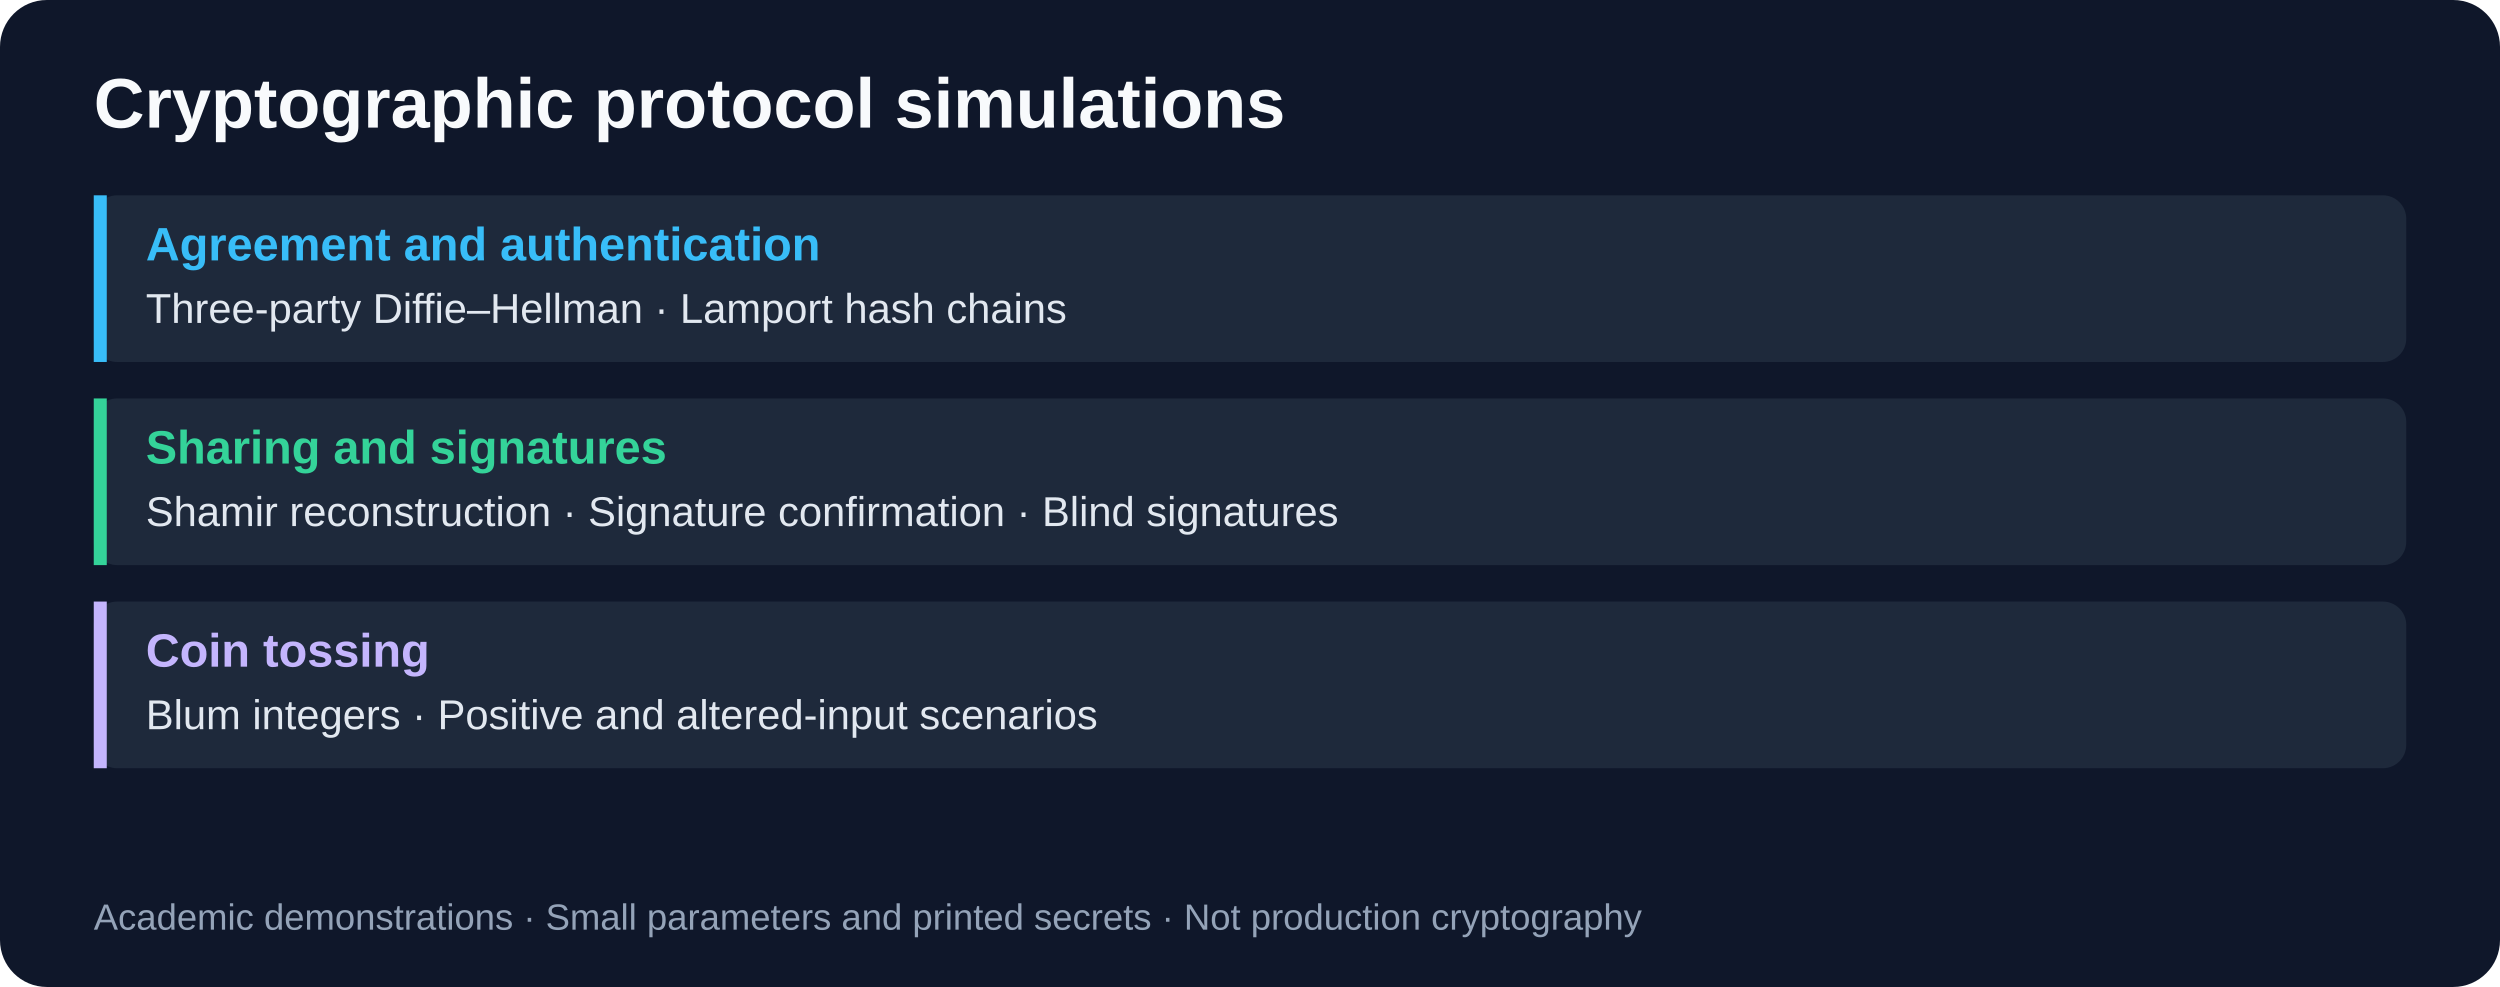
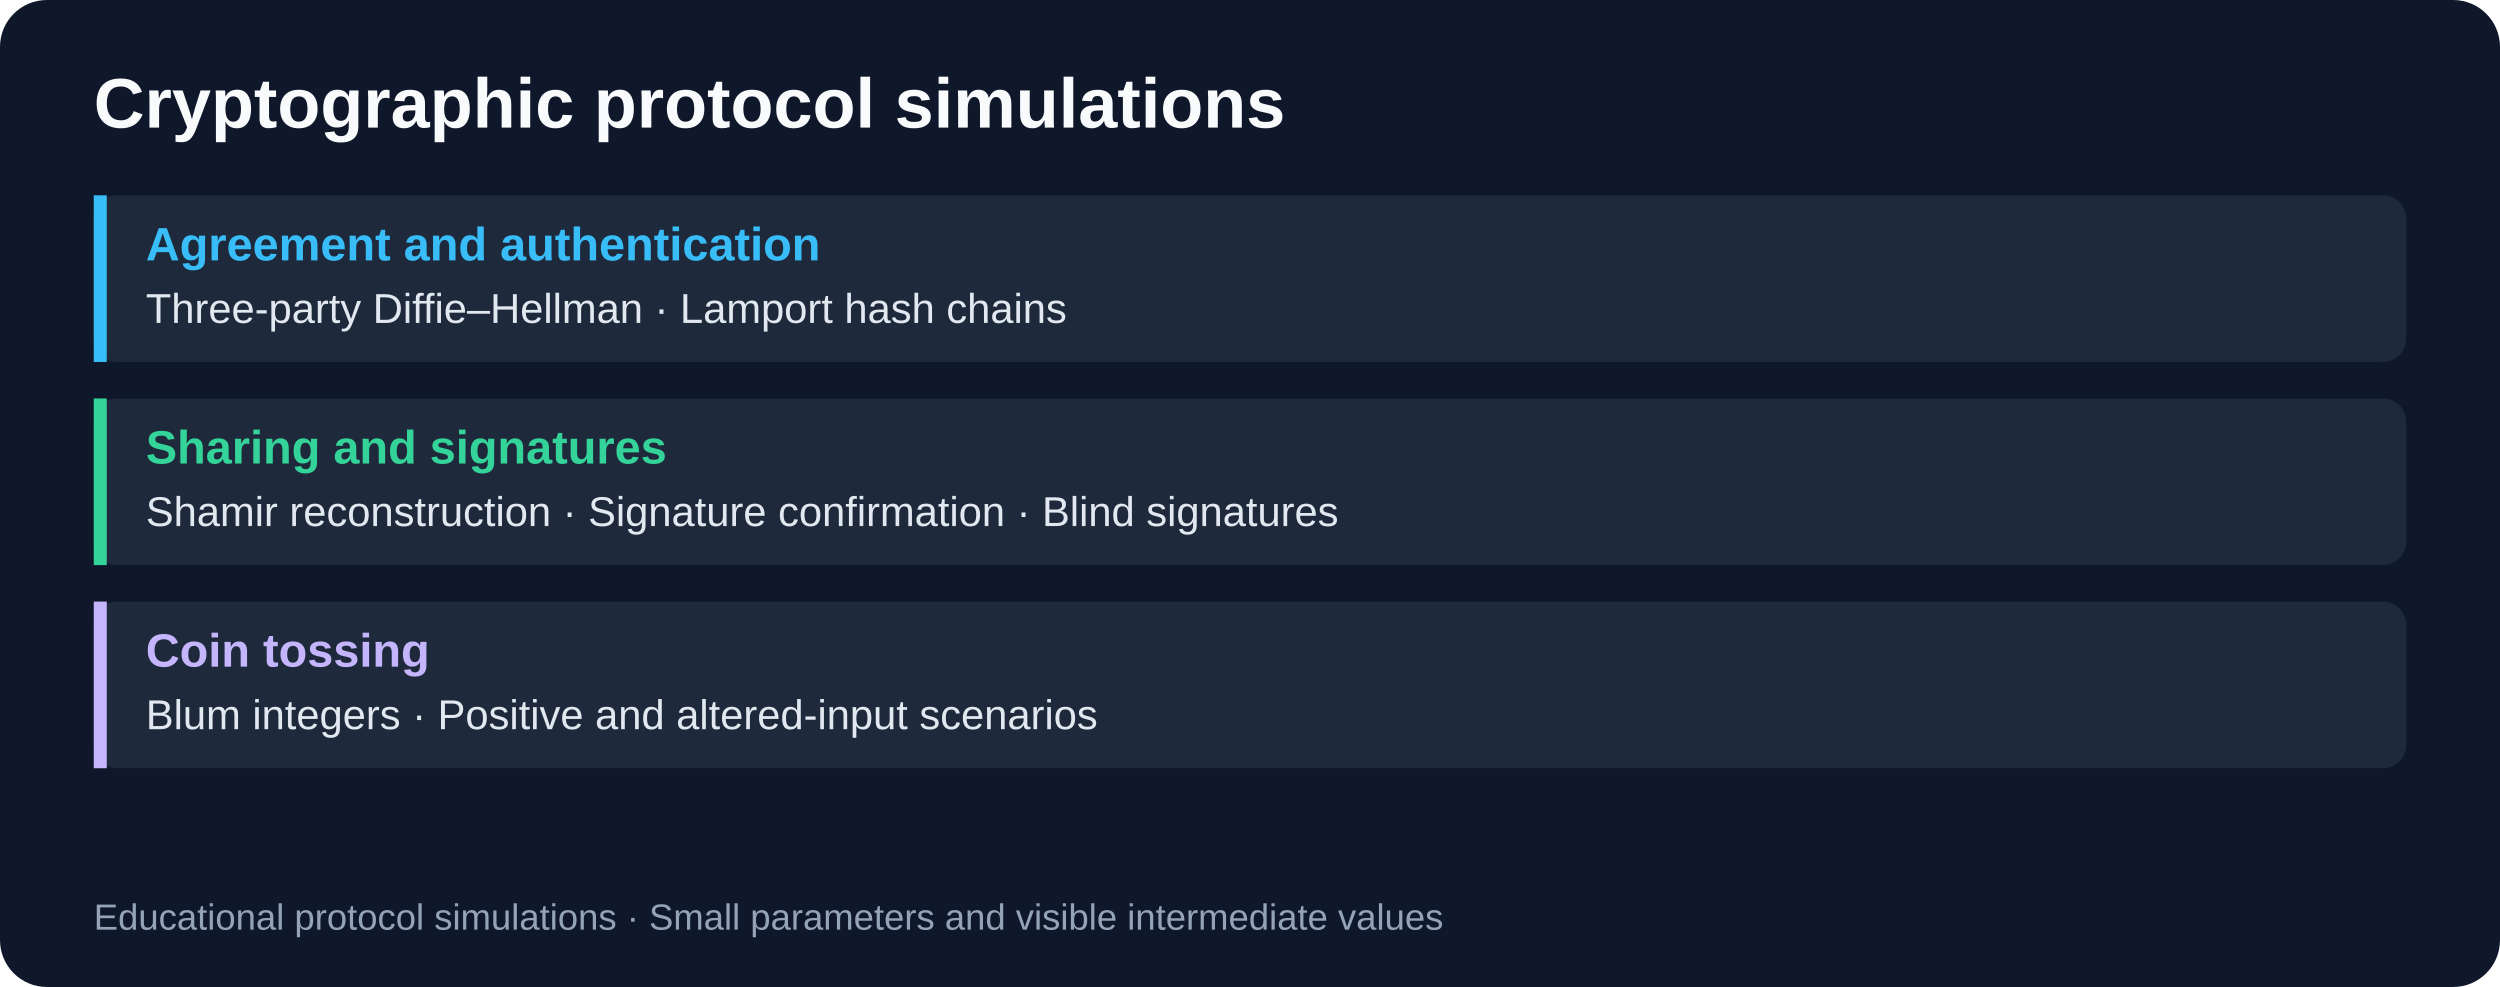
<svg xmlns="http://www.w3.org/2000/svg" width="960" height="379" viewBox="0 0 960 379" role="img" aria-label="Cryptographic protocol simulations">
  <rect width="960" height="379" rx="18" fill="#0f172a" />
  <text x="36" y="49" fill="#f8fafc" font-family="Arial,sans-serif" font-size="27" font-weight="bold">Cryptographic protocol simulations</text>
  <rect x="36" y="75" width="888" height="64" rx="9" fill="#1e293b" />
  <rect x="36" y="75" width="5" height="64" fill="#38bdf8" />
  <text x="56" y="100" fill="#38bdf8" font-family="Arial,sans-serif" font-size="18" font-weight="bold">Agreement and authentication</text>
  <text x="56" y="124" fill="#e2e8f0" font-family="Arial,sans-serif" font-size="16">Three-party Diffie–Hellman · Lamport hash chains</text>
  <rect x="36" y="153" width="888" height="64" rx="9" fill="#1e293b" />
  <rect x="36" y="153" width="5" height="64" fill="#34d399" />
  <text x="56" y="178" fill="#34d399" font-family="Arial,sans-serif" font-size="18" font-weight="bold">Sharing and signatures</text>
  <text x="56" y="202" fill="#e2e8f0" font-family="Arial,sans-serif" font-size="16">Shamir reconstruction · Signature confirmation · Blind signatures</text>
  <rect x="36" y="231" width="888" height="64" rx="9" fill="#1e293b" />
  <rect x="36" y="231" width="5" height="64" fill="#c4b5fd" />
  <text x="56" y="256" fill="#c4b5fd" font-family="Arial,sans-serif" font-size="18" font-weight="bold">Coin tossing</text>
  <text x="56" y="280" fill="#e2e8f0" font-family="Arial,sans-serif" font-size="16">Blum integers · Positive and altered-input scenarios</text>
-   <text x="36" y="357" fill="#94a3b8" font-family="Arial,sans-serif" font-size="14">Academic demonstrations · Small parameters and printed secrets · Not production cryptography</text>
+   <text x="36" y="357" fill="#94a3b8" font-family="Arial,sans-serif" font-size="14">Educational protocol simulations · Small parameters and visible intermediate values</text>
</svg>
